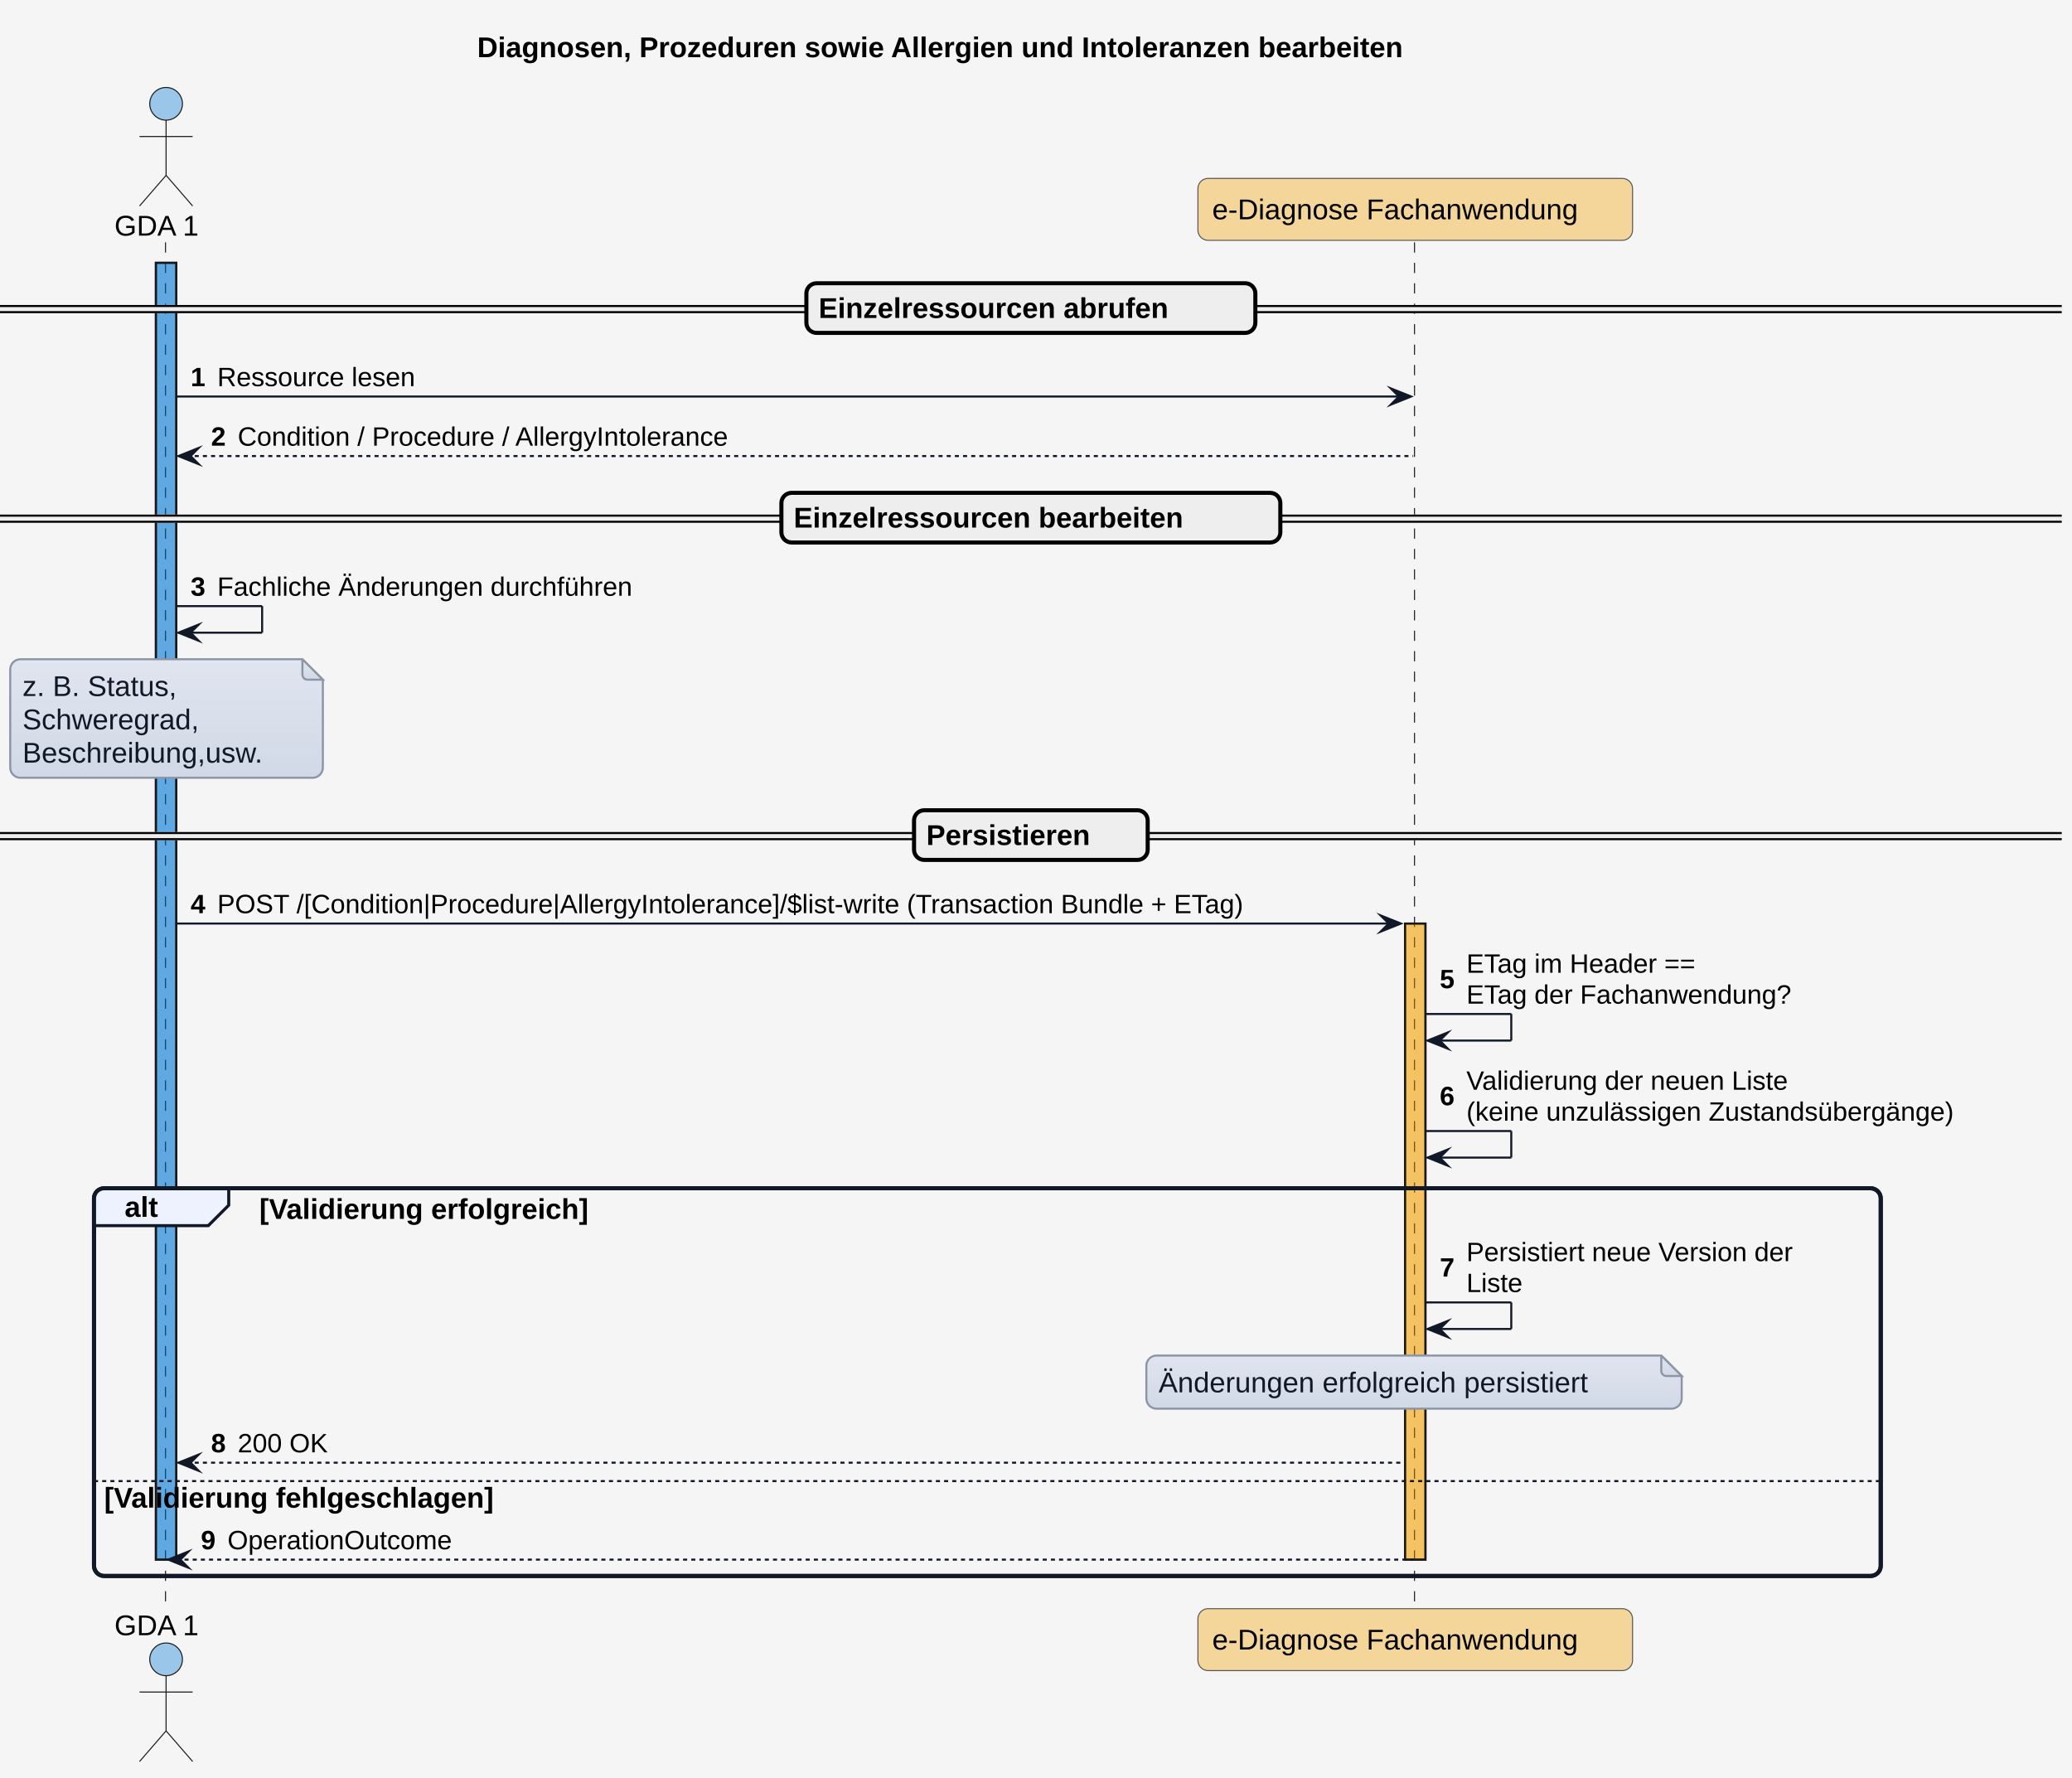
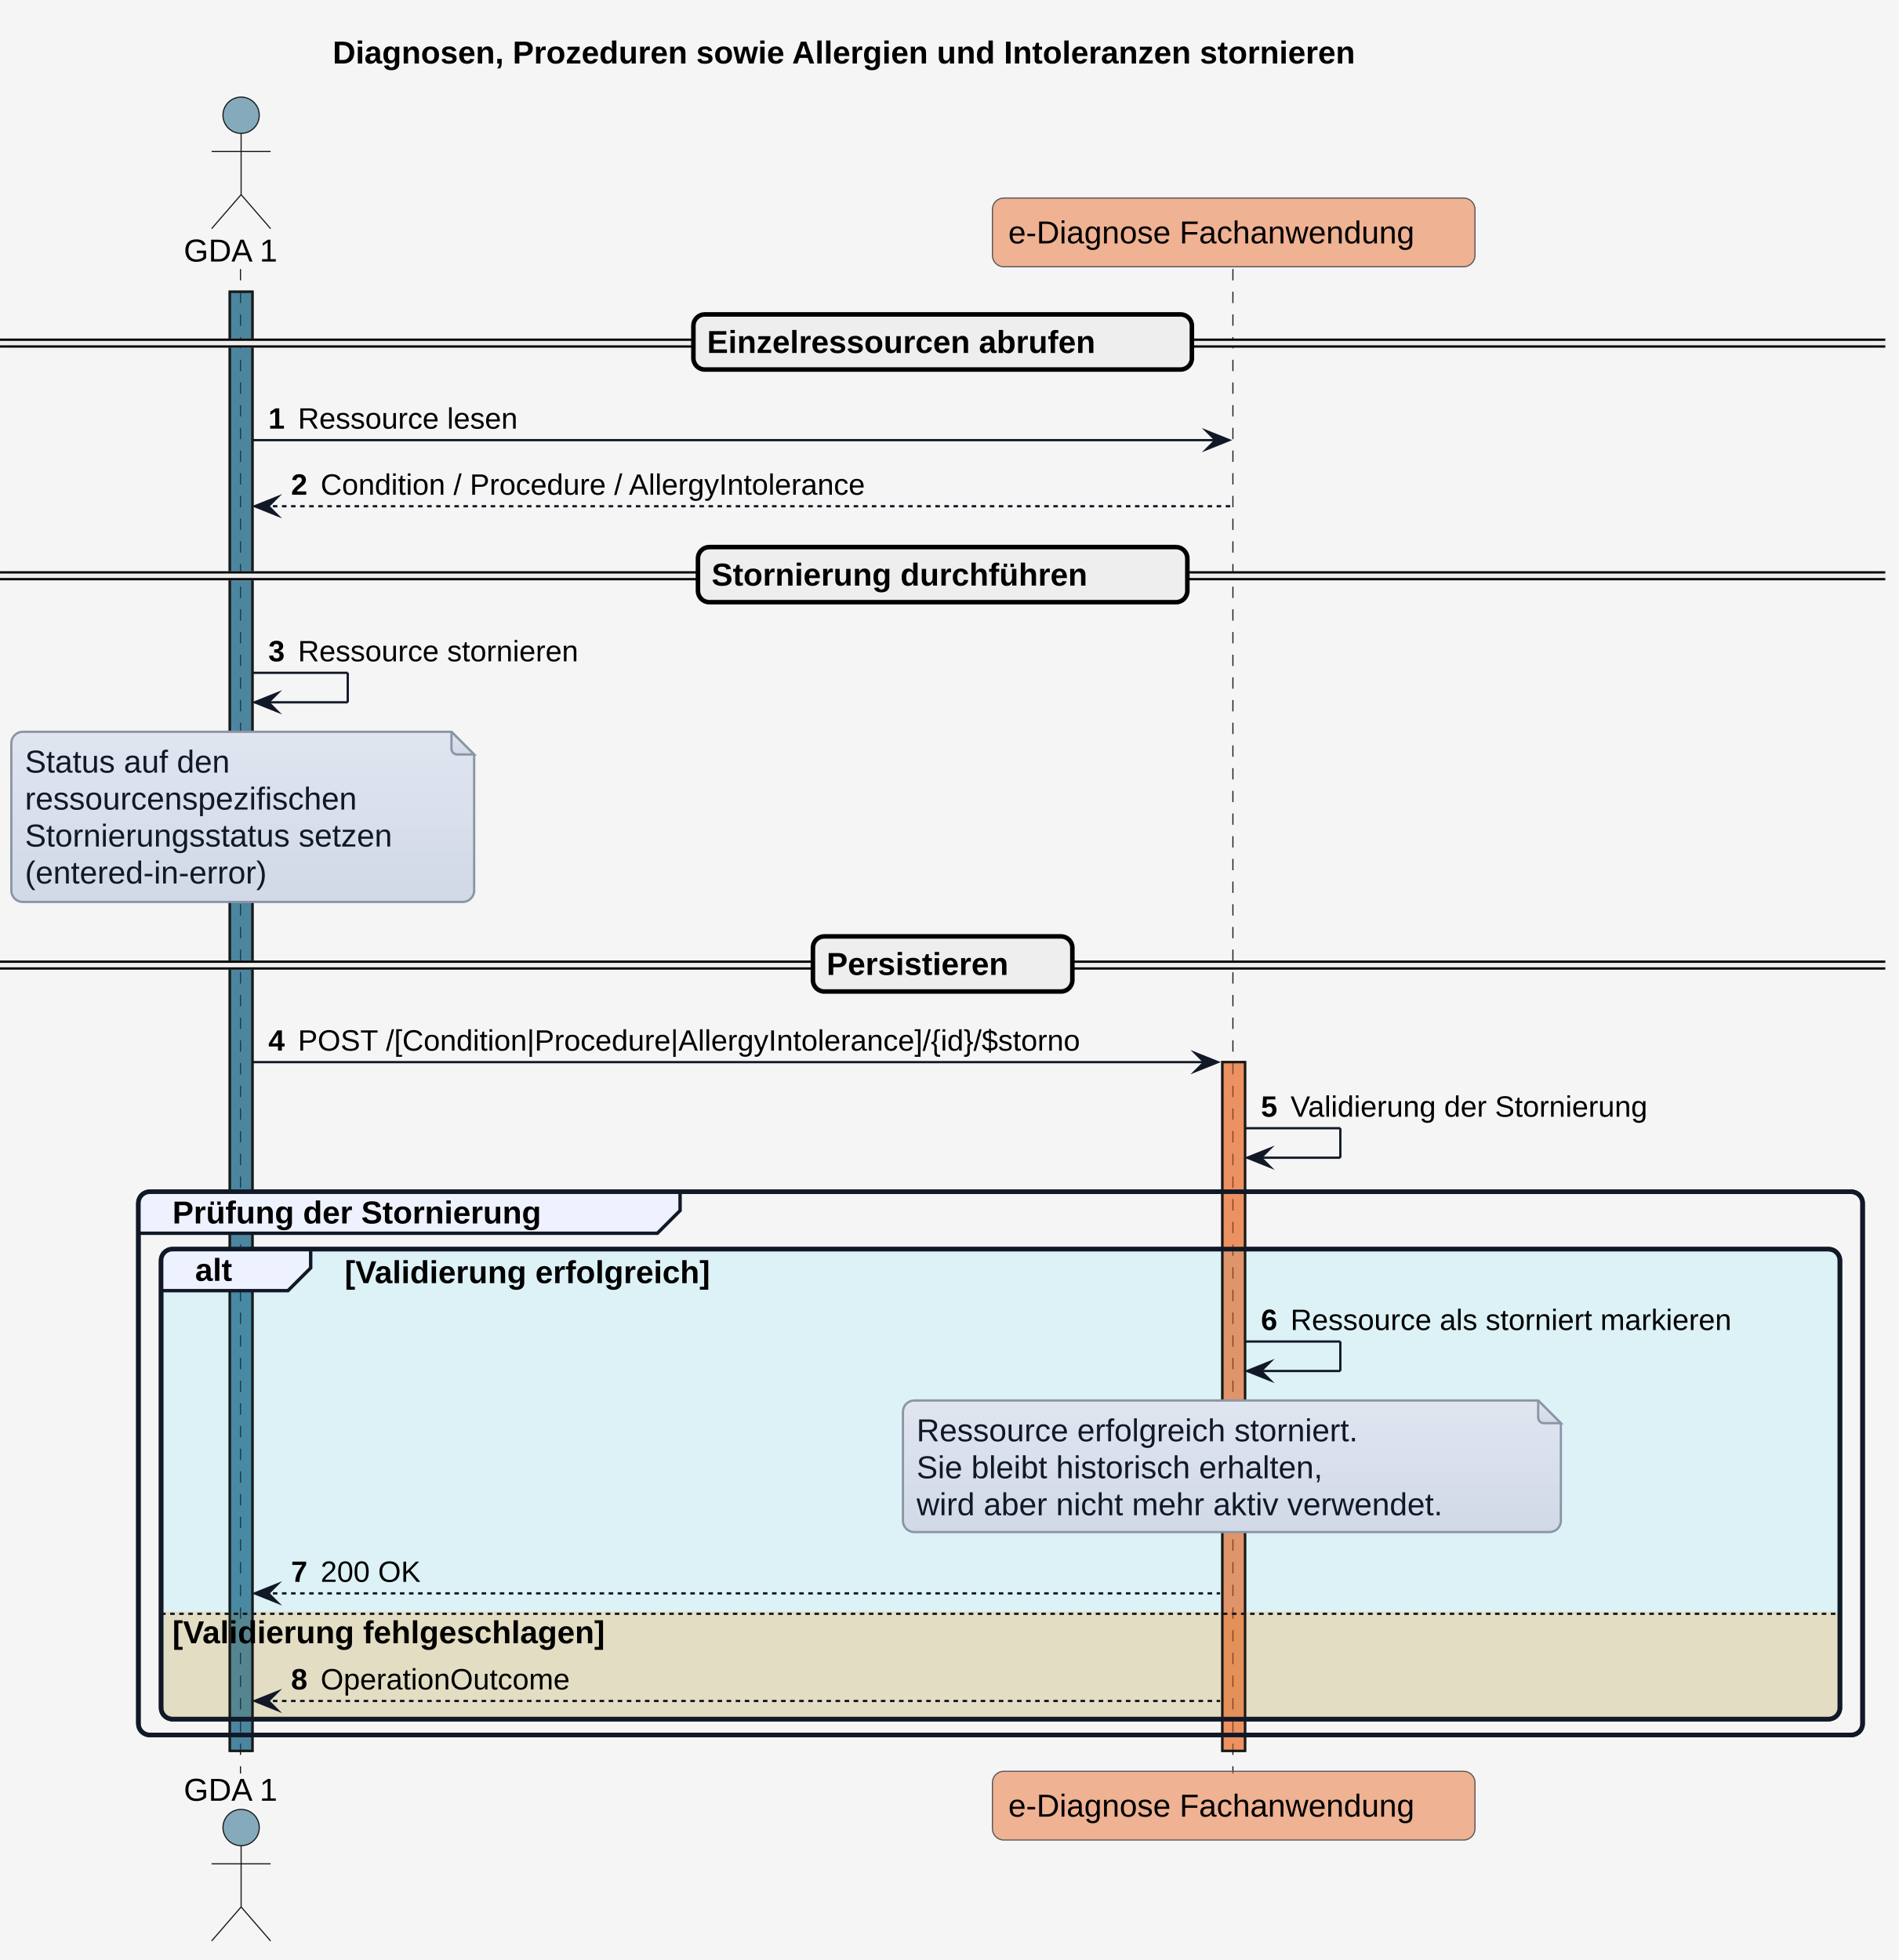
- <svg xmlns="http://www.w3.org/2000/svg" version="1.1" data-diagram-type="SEQUENCE" style="width:1014px;height:870px;background:#F5F5F5;" width="1014px" height="870px" viewBox="0 0 1014 870" zoomAndPan="magnify" preserveAspectRatio="none" contentStyleType="text/css">
+ <svg xmlns="http://www.w3.org/2000/svg" version="1.1" data-diagram-type="SEQUENCE" style="width:837px;height:864px;background:#F5F5F5;" width="837px" height="864px" viewBox="0 0 837 864" zoomAndPan="magnify" preserveAspectRatio="none" contentStyleType="text/css">
  <defs>
-     <linearGradient x1="50%" y1="0%" x2="50%" y2="100%" id="ga7wxye8mtgwt0">
+     <linearGradient x1="50%" y1="0%" x2="50%" y2="100%" id="g17ploxnuxjtom0">
      <stop stop-color="#E0E5F0" offset="0%" />
      <stop stop-color="#D1D9E6" offset="100%" />
    </linearGradient>
  </defs>
  <g>
-     <rect x="0" y="0" width="1014" height="870" fill="#F5F5F5" style="stroke:none;stroke-width:1;" />
+     <rect x="0" y="0" width="837" height="864" fill="#F5F5F5" style="stroke:none;stroke-width:1;" />
    <g class="title" data-source-line="1">
-       <text x="233.533" y="27.995" fill="#000000" font-size="14" lengthAdjust="spacing" textLength="540.907" font-weight="700" font-family="'Arial'">Diagnosen, Prozeduren sowie Allergien und Intoleranzen bearbeiten</text>
+       <text x="146.628" y="27.995" fill="#000000" font-size="14" lengthAdjust="spacing" textLength="536.744" font-weight="700" font-family="'Arial'">Diagnosen, Prozeduren sowie Allergien und Intoleranzen stornieren</text>
    </g>
    <g>
-       <rect x="76.282" y="128.594" width="10" height="634.562" fill="#0078D4" fill-opacity="0.376" style="stroke:#181818;stroke-width:1;" />
+       <rect x="101.282" y="128.594" width="10" height="643.219" fill="#156082" fill-opacity="0.502" style="stroke:#181818;stroke-width:1;" />
    </g>
    <g>
-       <rect x="687.591" y="451.906" width="10" height="311.25" fill="#F5A403" fill-opacity="0.376" style="stroke:#181818;stroke-width:1;" />
+       <rect x="538.793" y="468.203" width="10" height="303.609" fill="#E97132" fill-opacity="0.502" style="stroke:#181818;stroke-width:1;" />
    </g>
-     <rect x="46" y="581.438" width="874.405" height="189.719" fill="none" style="stroke:#111827;stroke-width:2;" rx="5" ry="5" />
-     <g class="participant-lifeline" data-qualified-name="GDA_1" data-entity-uid="part1" id="part1-lifeline" data-source-line="50">
+     <rect x="61" y="525.336" width="760" height="239.477" fill="none" style="stroke:#111827;stroke-width:2;" rx="5" ry="5" />
+     <rect x="71" y="550.633" width="740" height="207.18" fill="#50E6FF" fill-opacity="0.145" style="stroke:#111827;stroke-width:2;" rx="5" ry="5" />
+     <path d="M71,710.383 L811,710.383 L811,752.812 A5,5 0 0 1 806,757.812 L76,757.812 A5,5 0 0 1 71,752.812 L71,710.383" style="stroke:none;stroke-width:1;" fill="#FF8C00" fill-opacity="0.208" />
+     <g class="participant-lifeline" data-qualified-name="GDA_1" data-entity-uid="part1" id="part1-lifeline" data-source-line="49">
      <g>
-         <rect x="77.282" y="118.594" width="8" height="669.562" fill="#000000" fill-opacity="0" />
-         <line x1="81" y1="118.594" x2="81" y2="788.156" style="stroke:#181818;stroke-width:0.5;stroke-dasharray:5,5;" />
+         <rect x="102.282" y="118.594" width="8" height="663.219" fill="#000000" fill-opacity="0" />
+         <line x1="106" y1="118.594" x2="106" y2="781.812" style="stroke:#181818;stroke-width:0.5;stroke-dasharray:5,5;" />
      </g>
    </g>
-     <g class="participant-lifeline" data-qualified-name="eDiag_FA" data-entity-uid="part2" id="part2-lifeline" data-source-line="51">
+     <g class="participant-lifeline" data-qualified-name="eDiag_FA" data-entity-uid="part2" id="part2-lifeline" data-source-line="50">
      <g>
-         <rect x="688.591" y="118.594" width="8" height="669.562" fill="#000000" fill-opacity="0" />
-         <line x1="692.238" y1="118.594" x2="692.238" y2="788.156" style="stroke:#181818;stroke-width:0.5;stroke-dasharray:5,5;" />
+         <rect x="539.793" y="118.594" width="8" height="663.219" fill="#000000" fill-opacity="0" />
+         <line x1="543.439" y1="118.594" x2="543.439" y2="781.812" style="stroke:#181818;stroke-width:0.5;stroke-dasharray:5,5;" />
      </g>
    </g>
-     <g class="participant participant-head" data-qualified-name="GDA_1" data-entity-uid="part1" id="part1-head" data-source-line="50">
-       <text x="56" y="115.292" fill="#000000" font-size="14" lengthAdjust="spacing" textLength="44.563" font-family="'Arial'">GDA 1</text>
-       <ellipse cx="81.282" cy="50.797" rx="8" ry="8" fill="#0078D4" fill-opacity="0.376" style="stroke:#181818;stroke-width:0.5;" />
-       <path d="M81.282,58.797 L81.282,85.797 M68.282,66.797 L94.282,66.797 M81.282,85.797 L68.282,100.797 M81.282,85.797 L94.282,100.797" style="stroke:#181818;stroke-width:0.5;" fill="none" />
+     <g class="participant participant-head" data-qualified-name="GDA_1" data-entity-uid="part1" id="part1-head" data-source-line="49">
+       <text x="81" y="115.292" fill="#000000" font-size="14" lengthAdjust="spacing" textLength="44.563" font-family="'Arial'">GDA 1</text>
+       <ellipse cx="106.282" cy="50.797" rx="8" ry="8" fill="#156082" fill-opacity="0.502" style="stroke:#181818;stroke-width:0.5;" />
+       <path d="M106.282,58.797 L106.282,85.797 M93.282,66.797 L119.282,66.797 M106.282,85.797 L93.282,100.797 M106.282,85.797 L119.282,100.797" style="stroke:#181818;stroke-width:0.5;" fill="none" />
    </g>
-     <g class="participant participant-tail" data-qualified-name="GDA_1" data-entity-uid="part1" id="part1-tail" data-source-line="50">
-       <text x="56" y="800.151" fill="#000000" font-size="14" lengthAdjust="spacing" textLength="44.563" font-family="'Arial'">GDA 1</text>
-       <ellipse cx="81.282" cy="811.953" rx="8" ry="8" fill="#0078D4" fill-opacity="0.376" style="stroke:#181818;stroke-width:0.5;" />
-       <path d="M81.282,819.953 L81.282,846.953 M68.282,827.953 L94.282,827.953 M81.282,846.953 L68.282,861.953 M81.282,846.953 L94.282,861.953" style="stroke:#181818;stroke-width:0.5;" fill="none" />
+     <g class="participant participant-tail" data-qualified-name="GDA_1" data-entity-uid="part1" id="part1-tail" data-source-line="49">
+       <text x="81" y="793.808" fill="#000000" font-size="14" lengthAdjust="spacing" textLength="44.563" font-family="'Arial'">GDA 1</text>
+       <ellipse cx="106.282" cy="805.609" rx="8" ry="8" fill="#156082" fill-opacity="0.502" style="stroke:#181818;stroke-width:0.5;" />
+       <path d="M106.282,813.609 L106.282,840.609 M93.282,821.609 L119.282,821.609 M106.282,840.609 L93.282,855.609 M106.282,840.609 L119.282,855.609" style="stroke:#181818;stroke-width:0.5;" fill="none" />
    </g>
-     <g class="participant participant-head" data-qualified-name="eDiag_FA" data-entity-uid="part2" id="part2-head" data-source-line="51">
-       <rect x="586.238" y="87.297" width="212.707" height="30.297" fill="#F5A403" fill-opacity="0.376" style="stroke:#555555;stroke-width:0.5;" rx="5" ry="5" />
-       <text x="593.238" y="107.292" fill="#000000" font-size="14" lengthAdjust="spacing" textLength="198.707" font-family="'Arial'">e-Diagnose Fachanwendung</text>
+     <g class="participant participant-head" data-qualified-name="eDiag_FA" data-entity-uid="part2" id="part2-head" data-source-line="50">
+       <rect x="437.439" y="87.297" width="212.707" height="30.297" fill="#E97132" fill-opacity="0.502" style="stroke:#555555;stroke-width:0.5;" rx="5" ry="5" />
+       <text x="444.439" y="107.292" fill="#000000" font-size="14" lengthAdjust="spacing" textLength="198.707" font-family="'Arial'">e-Diagnose Fachanwendung</text>
    </g>
-     <g class="participant participant-tail" data-qualified-name="eDiag_FA" data-entity-uid="part2" id="part2-tail" data-source-line="51">
-       <rect x="586.238" y="787.156" width="212.707" height="30.297" fill="#F5A403" fill-opacity="0.376" style="stroke:#555555;stroke-width:0.5;" rx="5" ry="5" />
-       <text x="593.238" y="807.151" fill="#000000" font-size="14" lengthAdjust="spacing" textLength="198.707" font-family="'Arial'">e-Diagnose Fachanwendung</text>
+     <g class="participant participant-tail" data-qualified-name="eDiag_FA" data-entity-uid="part2" id="part2-tail" data-source-line="50">
+       <rect x="437.439" y="780.812" width="212.707" height="30.297" fill="#E97132" fill-opacity="0.502" style="stroke:#555555;stroke-width:0.5;" rx="5" ry="5" />
+       <text x="444.439" y="800.808" fill="#000000" font-size="14" lengthAdjust="spacing" textLength="198.707" font-family="'Arial'">e-Diagnose Fachanwendung</text>
    </g>
    <g>
-       <rect x="76.282" y="128.594" width="10" height="634.562" fill="#0078D4" fill-opacity="0.376" style="stroke:#181818;stroke-width:1;" />
+       <rect x="101.282" y="128.594" width="10" height="643.219" fill="#156082" fill-opacity="0.502" style="stroke:#181818;stroke-width:1;" />
    </g>
    <g>
-       <rect x="687.591" y="451.906" width="10" height="311.25" fill="#F5A403" fill-opacity="0.376" style="stroke:#181818;stroke-width:1;" />
+       <rect x="538.793" y="468.203" width="10" height="303.609" fill="#E97132" fill-opacity="0.502" style="stroke:#181818;stroke-width:1;" />
    </g>
-     <rect x="0" y="149.742" width="1008.974" height="3" fill="#EEEEEE" style="stroke:#EEEEEE;stroke-width:1;" rx="5" ry="5" />
-     <line x1="0" y1="149.742" x2="1008.974" y2="149.742" style="stroke:#000000;stroke-width:1;" />
-     <line x1="0" y1="152.742" x2="1008.974" y2="152.742" style="stroke:#000000;stroke-width:1;" />
-     <rect x="394.623" y="138.594" width="219.727" height="24.297" fill="#EEEEEE" style="stroke:#000000;stroke-width:2;" rx="5" ry="5" />
-     <text x="400.623" y="155.589" fill="#000000" font-size="14" lengthAdjust="spacing" textLength="200.853" font-weight="700" font-family="'Arial'">Einzelressourcen abrufen</text>
-     <g class="message" data-entity-1="part1" data-entity-2="part2" id="msg1" data-source-line="58">
-       <polygon points="680.591,190.023,690.591,194.023,680.591,198.023,684.591,194.023" fill="#111827" style="stroke:#111827;stroke-width:1;stroke-linejoin:miter;stroke-miterlimit:10;" />
-       <line x1="86.282" y1="194.023" x2="686.591" y2="194.023" style="stroke:#111827;stroke-width:1;" />
-       <text x="93.282" y="188.958" fill="#000000" font-size="13" lengthAdjust="spacing" textLength="9.045" font-weight="700" font-family="'Arial'">1</text>
-       <text x="106.327" y="188.958" fill="#000000" font-size="13" lengthAdjust="spacing" textLength="106.012" font-family="'Arial'">Ressource lesen</text>
+     <rect x="0" y="149.742" width="831" height="3" fill="#EEEEEE" style="stroke:#EEEEEE;stroke-width:1;" rx="5" ry="5" />
+     <line x1="0" y1="149.742" x2="831" y2="149.742" style="stroke:#000000;stroke-width:1;" />
+     <line x1="0" y1="152.742" x2="831" y2="152.742" style="stroke:#000000;stroke-width:1;" />
+     <rect x="305.636" y="138.594" width="219.727" height="24.297" fill="#EEEEEE" style="stroke:#000000;stroke-width:2;" rx="5" ry="5" />
+     <text x="311.636" y="155.589" fill="#000000" font-size="14" lengthAdjust="spacing" textLength="200.853" font-weight="700" font-family="'Arial'">Einzelressourcen abrufen</text>
+     <g class="message" data-entity-1="part1" data-entity-2="part2" id="msg1" data-source-line="57">
+       <polygon points="531.793,190.023,541.793,194.023,531.793,198.023,535.793,194.023" fill="#111827" style="stroke:#111827;stroke-width:1;stroke-linejoin:miter;stroke-miterlimit:10;" />
+       <line x1="111.282" y1="194.023" x2="537.793" y2="194.023" style="stroke:#111827;stroke-width:1;" />
+       <text x="118.282" y="188.958" fill="#000000" font-size="13" lengthAdjust="spacing" textLength="9.045" font-weight="700" font-family="'Arial'">1</text>
+       <text x="131.327" y="188.958" fill="#000000" font-size="13" lengthAdjust="spacing" textLength="106.012" font-family="'Arial'">Ressource lesen</text>
    </g>
-     <g class="message" data-entity-1="part2" data-entity-2="part1" id="msg2" data-source-line="60">
-       <polygon points="97.282,219.156,87.282,223.156,97.282,227.156,93.282,223.156" fill="#111827" style="stroke:#111827;stroke-width:1;stroke-linejoin:miter;stroke-miterlimit:10;" />
-       <line x1="91.282" y1="223.156" x2="691.591" y2="223.156" style="stroke:#111827;stroke-width:1;stroke-dasharray:2,2;" />
-       <text x="103.282" y="218.09" fill="#000000" font-size="13" lengthAdjust="spacing" textLength="9.045" font-weight="700" font-family="'Arial'">2</text>
-       <text x="116.327" y="218.09" fill="#000000" font-size="13" lengthAdjust="spacing" textLength="272.276" font-family="'Arial'">Condition / Procedure / AllergyIntolerance</text>
+     <g class="message" data-entity-1="part2" data-entity-2="part1" id="msg2" data-source-line="59">
+       <polygon points="122.282,219.156,112.282,223.156,122.282,227.156,118.282,223.156" fill="#111827" style="stroke:#111827;stroke-width:1;stroke-linejoin:miter;stroke-miterlimit:10;" />
+       <line x1="116.282" y1="223.156" x2="542.793" y2="223.156" style="stroke:#111827;stroke-width:1;stroke-dasharray:2,2;" />
+       <text x="128.282" y="218.09" fill="#000000" font-size="13" lengthAdjust="spacing" textLength="9.045" font-weight="700" font-family="'Arial'">2</text>
+       <text x="141.327" y="218.09" fill="#000000" font-size="13" lengthAdjust="spacing" textLength="272.276" font-family="'Arial'">Condition / Procedure / AllergyIntolerance</text>
    </g>
-     <rect x="0" y="252.305" width="1008.974" height="3" fill="#EEEEEE" style="stroke:#EEEEEE;stroke-width:1;" rx="5" ry="5" />
-     <line x1="0" y1="252.305" x2="1008.974" y2="252.305" style="stroke:#000000;stroke-width:1;" />
-     <line x1="0" y1="255.305" x2="1008.974" y2="255.305" style="stroke:#000000;stroke-width:1;" />
-     <rect x="382.401" y="241.156" width="244.173" height="24.297" fill="#EEEEEE" style="stroke:#000000;stroke-width:2;" rx="5" ry="5" />
-     <text x="388.401" y="258.151" fill="#000000" font-size="14" lengthAdjust="spacing" textLength="225.299" font-weight="700" font-family="'Arial'">Einzelressourcen bearbeiten</text>
-     <g class="message" data-entity-1="part1" data-entity-2="part1" id="msg3" data-source-line="64">
-       <line x1="86.282" y1="296.586" x2="128.282" y2="296.586" style="stroke:#111827;stroke-width:1;" />
-       <line x1="128.282" y1="296.586" x2="128.282" y2="309.586" style="stroke:#111827;stroke-width:1;" />
-       <line x1="87.282" y1="309.586" x2="128.282" y2="309.586" style="stroke:#111827;stroke-width:1;" />
-       <polygon points="97.282,305.586,87.282,309.586,97.282,313.586,93.282,309.586" fill="#111827" style="stroke:#111827;stroke-width:1;stroke-linejoin:miter;stroke-miterlimit:10;" />
-       <text x="93.282" y="291.52" fill="#000000" font-size="13" lengthAdjust="spacing" textLength="9.045" font-weight="700" font-family="'Arial'">3</text>
-       <text x="106.327" y="291.52" fill="#000000" font-size="13" lengthAdjust="spacing" textLength="229.258" font-family="'Arial'">Fachliche Änderungen durchführen</text>
+     <rect x="0" y="252.305" width="831" height="3" fill="#EEEEEE" style="stroke:#EEEEEE;stroke-width:1;" rx="5" ry="5" />
+     <line x1="0" y1="252.305" x2="831" y2="252.305" style="stroke:#000000;stroke-width:1;" />
+     <line x1="0" y1="255.305" x2="831" y2="255.305" style="stroke:#000000;stroke-width:1;" />
+     <rect x="307.643" y="241.156" width="215.715" height="24.297" fill="#EEEEEE" style="stroke:#000000;stroke-width:2;" rx="5" ry="5" />
+     <text x="313.643" y="258.151" fill="#000000" font-size="14" lengthAdjust="spacing" textLength="196.841" font-weight="700" font-family="'Arial'">Stornierung durchführen</text>
+     <g class="message" data-entity-1="part1" data-entity-2="part1" id="msg3" data-source-line="63">
+       <line x1="111.282" y1="296.586" x2="153.282" y2="296.586" style="stroke:#111827;stroke-width:1;" />
+       <line x1="153.282" y1="296.586" x2="153.282" y2="309.586" style="stroke:#111827;stroke-width:1;" />
+       <line x1="112.282" y1="309.586" x2="153.282" y2="309.586" style="stroke:#111827;stroke-width:1;" />
+       <polygon points="122.282,305.586,112.282,309.586,122.282,313.586,118.282,309.586" fill="#111827" style="stroke:#111827;stroke-width:1;stroke-linejoin:miter;stroke-miterlimit:10;" />
+       <text x="118.282" y="291.52" fill="#000000" font-size="13" lengthAdjust="spacing" textLength="9.045" font-weight="700" font-family="'Arial'">3</text>
+       <text x="131.327" y="291.52" fill="#000000" font-size="13" lengthAdjust="spacing" textLength="137.992" font-family="'Arial'">Ressource stornieren</text>
    </g>
-     <path d="M5,327.586 L5,375.586 A5,5 0 0 0 10,380.586 L153,380.586 A5,5 0 0 0 158,375.586 L158,332.586 L148,322.586 L10,322.586 A5,5 0 0 0 5,327.586" style="stroke:#8B95A5;stroke-width:1;" fill="url(#ga7wxye8mtgwt0)" />
-     <path d="M148,322.586 L148,330.086 A2.5,2.5 0 0 0 150.5,332.586 L158,332.586 L148,322.586" style="stroke:#8B95A5;stroke-width:1;" fill="url(#ga7wxye8mtgwt0)" />
-     <text x="11" y="340.581" fill="#111827" font-size="14" lengthAdjust="spacing" textLength="83.815" font-family="'Arial'">z. B. Status,</text>
-     <text x="11" y="356.878" fill="#111827" font-size="14" lengthAdjust="spacing" textLength="96.448" font-family="'Arial'">Schweregrad,</text>
-     <text x="11" y="373.175" fill="#111827" font-size="14" lengthAdjust="spacing" textLength="132.378" font-family="'Arial'">Beschreibung,usw.</text>
-     <rect x="0" y="407.625" width="1008.974" height="3" fill="#EEEEEE" style="stroke:#EEEEEE;stroke-width:1;" rx="5" ry="5" />
-     <line x1="0" y1="407.625" x2="1008.974" y2="407.625" style="stroke:#000000;stroke-width:1;" />
-     <line x1="0" y1="410.625" x2="1008.974" y2="410.625" style="stroke:#000000;stroke-width:1;" />
-     <rect x="447.311" y="396.477" width="114.352" height="24.297" fill="#EEEEEE" style="stroke:#000000;stroke-width:2;" rx="5" ry="5" />
-     <text x="453.311" y="413.472" fill="#000000" font-size="14" lengthAdjust="spacing" textLength="95.478" font-weight="700" font-family="'Arial'">Persistieren</text>
+     <path d="M5,327.586 L5,392.586 A5,5 0 0 0 10,397.586 L204,397.586 A5,5 0 0 0 209,392.586 L209,332.586 L199,322.586 L10,322.586 A5,5 0 0 0 5,327.586" style="stroke:#8B95A5;stroke-width:1;" fill="url(#g17ploxnuxjtom0)" />
+     <path d="M199,322.586 L199,330.086 A2.5,2.5 0 0 0 201.5,332.586 L209,332.586 L199,322.586" style="stroke:#8B95A5;stroke-width:1;" fill="url(#g17ploxnuxjtom0)" />
+     <text x="11" y="340.581" fill="#111827" font-size="14" lengthAdjust="spacing" textLength="102.266" font-family="'Arial'">Status auf den</text>
+     <text x="11" y="356.878" fill="#111827" font-size="14" lengthAdjust="spacing" textLength="163.536" font-family="'Arial'">ressourcenspezifischen</text>
+     <text x="11" y="373.175" fill="#111827" font-size="14" lengthAdjust="spacing" textLength="183.456" font-family="'Arial'">Stornierungsstatus setzen</text>
+     <text x="11" y="389.472" fill="#111827" font-size="14" lengthAdjust="spacing" textLength="123.081" font-family="'Arial'">(entered-in-error)</text>
+     <rect x="0" y="423.922" width="831" height="3" fill="#EEEEEE" style="stroke:#EEEEEE;stroke-width:1;" rx="5" ry="5" />
+     <line x1="0" y1="423.922" x2="831" y2="423.922" style="stroke:#000000;stroke-width:1;" />
+     <line x1="0" y1="426.922" x2="831" y2="426.922" style="stroke:#000000;stroke-width:1;" />
+     <rect x="358.324" y="412.773" width="114.352" height="24.297" fill="#EEEEEE" style="stroke:#000000;stroke-width:2;" rx="5" ry="5" />
+     <text x="364.324" y="429.769" fill="#000000" font-size="14" lengthAdjust="spacing" textLength="95.478" font-weight="700" font-family="'Arial'">Persistieren</text>
    <g class="message" data-entity-1="part1" data-entity-2="part2" id="msg4" data-source-line="74">
-       <polygon points="675.591,447.906,685.591,451.906,675.591,455.906,679.591,451.906" fill="#111827" style="stroke:#111827;stroke-width:1;stroke-linejoin:miter;stroke-miterlimit:10;" />
-       <line x1="86.282" y1="451.906" x2="681.591" y2="451.906" style="stroke:#111827;stroke-width:1;" />
-       <text x="93.282" y="446.84" fill="#000000" font-size="13" lengthAdjust="spacing" textLength="9.045" font-weight="700" font-family="'Arial'">4</text>
-       <text x="106.327" y="446.84" fill="#000000" font-size="13" lengthAdjust="spacing" textLength="569.264" font-family="'Arial'">POST /[Condition|Procedure|AllergyIntolerance]/$list-write (Transaction Bundle + ETag)</text>
+       <polygon points="526.793,464.203,536.793,468.203,526.793,472.203,530.793,468.203" fill="#111827" style="stroke:#111827;stroke-width:1;stroke-linejoin:miter;stroke-miterlimit:10;" />
+       <line x1="111.282" y1="468.203" x2="532.793" y2="468.203" style="stroke:#111827;stroke-width:1;" />
+       <text x="118.282" y="463.137" fill="#000000" font-size="13" lengthAdjust="spacing" textLength="9.045" font-weight="700" font-family="'Arial'">4</text>
+       <text x="131.327" y="463.137" fill="#000000" font-size="13" lengthAdjust="spacing" textLength="395.465" font-family="'Arial'">POST /[Condition|Procedure|AllergyIntolerance]/{id}/$storno</text>
    </g>
-     <g class="message" data-entity-1="part2" data-entity-2="part2" id="msg5" data-source-line="77">
-       <line x1="697.591" y1="496.172" x2="739.591" y2="496.172" style="stroke:#111827;stroke-width:1;" />
-       <line x1="739.591" y1="496.172" x2="739.591" y2="509.172" style="stroke:#111827;stroke-width:1;" />
-       <line x1="698.591" y1="509.172" x2="739.591" y2="509.172" style="stroke:#111827;stroke-width:1;" />
-       <polygon points="708.591,505.172,698.591,509.172,708.591,513.172,704.591,509.172" fill="#111827" style="stroke:#111827;stroke-width:1;stroke-linejoin:miter;stroke-miterlimit:10;" />
-       <text x="704.591" y="483.54" fill="#000000" font-size="13" lengthAdjust="spacing" textLength="9.045" font-weight="700" font-family="'Arial'">5</text>
-       <text x="717.637" y="475.973" fill="#000000" font-size="13" lengthAdjust="spacing" textLength="130.165" font-family="'Arial'">ETag im Header ==</text>
-       <text x="717.637" y="491.106" fill="#000000" font-size="13" lengthAdjust="spacing" textLength="176.02" font-family="'Arial'">ETag der Fachanwendung?</text>
+     <g class="message" data-entity-1="part2" data-entity-2="part2" id="msg5" data-source-line="78">
+       <line x1="548.793" y1="497.336" x2="590.793" y2="497.336" style="stroke:#111827;stroke-width:1;" />
+       <line x1="590.793" y1="497.336" x2="590.793" y2="510.336" style="stroke:#111827;stroke-width:1;" />
+       <line x1="549.793" y1="510.336" x2="590.793" y2="510.336" style="stroke:#111827;stroke-width:1;" />
+       <polygon points="559.793,506.336,549.793,510.336,559.793,514.336,555.793,510.336" fill="#111827" style="stroke:#111827;stroke-width:1;stroke-linejoin:miter;stroke-miterlimit:10;" />
+       <text x="555.793" y="492.27" fill="#000000" font-size="13" lengthAdjust="spacing" textLength="9.045" font-weight="700" font-family="'Arial'">5</text>
+       <text x="568.838" y="492.27" fill="#000000" font-size="13" lengthAdjust="spacing" textLength="180.451" font-family="'Arial'">Validierung der Stornierung</text>
    </g>
-     <g class="message" data-entity-1="part2" data-entity-2="part2" id="msg6" data-source-line="78">
-       <line x1="697.591" y1="553.438" x2="739.591" y2="553.438" style="stroke:#111827;stroke-width:1;" />
-       <line x1="739.591" y1="553.438" x2="739.591" y2="566.438" style="stroke:#111827;stroke-width:1;" />
-       <line x1="698.591" y1="566.438" x2="739.591" y2="566.438" style="stroke:#111827;stroke-width:1;" />
-       <polygon points="708.591,562.438,698.591,566.438,708.591,570.438,704.591,566.438" fill="#111827" style="stroke:#111827;stroke-width:1;stroke-linejoin:miter;stroke-miterlimit:10;" />
-       <text x="704.591" y="540.805" fill="#000000" font-size="13" lengthAdjust="spacing" textLength="9.045" font-weight="700" font-family="'Arial'">6</text>
-       <text x="717.637" y="533.239" fill="#000000" font-size="13" lengthAdjust="spacing" textLength="179.448" font-family="'Arial'">Validierung der neuen Liste</text>
-       <text x="717.637" y="548.372" fill="#000000" font-size="13" lengthAdjust="spacing" textLength="269.337" font-family="'Arial'">(keine unzulässigen Zustandsübergänge)</text>
+     <path d="M66,525.336 L299.765,525.336 L299.765,533.633 L289.765,543.633 L61,543.633 L61,530.336 A5,5 0 0 1 66,525.336" style="stroke:#111827;stroke-width:1.5;" fill="#EEF2FF" />
+     <rect x="61" y="525.336" width="760" height="239.477" fill="none" style="stroke:#111827;stroke-width:2;" rx="5" ry="5" />
+     <text x="76" y="539.331" fill="#000000" font-size="14" lengthAdjust="spacing" textLength="193.765" font-weight="700" font-family="'Arial'">Prüfung der Stornierung</text>
+     <path d="M76,550.633 L136.939,550.633 L136.939,558.93 L126.939,568.93 L71,568.93 L71,555.633 A5,5 0 0 1 76,550.633" style="stroke:#111827;stroke-width:1.5;" fill="#EEF2FF" />
+     <rect x="71" y="550.633" width="740" height="207.18" fill="none" style="stroke:#111827;stroke-width:2;" rx="5" ry="5" />
+     <text x="86" y="564.628" fill="#000000" font-size="14" lengthAdjust="spacing" textLength="20.939" font-weight="700" font-family="'Arial'">alt</text>
+     <text x="151.939" y="565.628" fill="#000000" font-size="14" lengthAdjust="spacing" textLength="195.118" font-weight="700" font-family="'Arial'">[Validierung erfolgreich]</text>
+     <g class="message" data-entity-1="part2" data-entity-2="part2" id="msg6" data-source-line="84">
+       <line x1="548.793" y1="591.359" x2="590.793" y2="591.359" style="stroke:#111827;stroke-width:1;" />
+       <line x1="590.793" y1="591.359" x2="590.793" y2="604.359" style="stroke:#111827;stroke-width:1;" />
+       <line x1="549.793" y1="604.359" x2="590.793" y2="604.359" style="stroke:#111827;stroke-width:1;" />
+       <polygon points="559.793,600.359,549.793,604.359,559.793,608.359,555.793,604.359" fill="#111827" style="stroke:#111827;stroke-width:1;stroke-linejoin:miter;stroke-miterlimit:10;" />
+       <text x="555.793" y="586.293" fill="#000000" font-size="13" lengthAdjust="spacing" textLength="9.045" font-weight="700" font-family="'Arial'">6</text>
+       <text x="568.838" y="586.293" fill="#000000" font-size="13" lengthAdjust="spacing" textLength="220.162" font-family="'Arial'">Ressource als storniert markieren</text>
    </g>
-     <path d="M51,581.438 L111.939,581.438 L111.939,589.734 L101.939,599.734 L46,599.734 L46,586.438 A5,5 0 0 1 51,581.438" style="stroke:#111827;stroke-width:1.5;" fill="#EEF2FF" />
-     <rect x="46" y="581.438" width="874.405" height="189.719" fill="none" style="stroke:#111827;stroke-width:2;" rx="5" ry="5" />
-     <text x="61" y="595.433" fill="#000000" font-size="14" lengthAdjust="spacing" textLength="20.939" font-weight="700" font-family="'Arial'">alt</text>
-     <text x="126.939" y="596.433" fill="#000000" font-size="14" lengthAdjust="spacing" textLength="195.118" font-weight="700" font-family="'Arial'">[Validierung erfolgreich]</text>
-     <g class="message" data-entity-1="part2" data-entity-2="part2" id="msg7" data-source-line="81">
-       <line x1="697.591" y1="637.297" x2="739.591" y2="637.297" style="stroke:#111827;stroke-width:1;" />
-       <line x1="739.591" y1="637.297" x2="739.591" y2="650.297" style="stroke:#111827;stroke-width:1;" />
-       <line x1="698.591" y1="650.297" x2="739.591" y2="650.297" style="stroke:#111827;stroke-width:1;" />
-       <polygon points="708.591,646.297,698.591,650.297,708.591,654.297,704.591,650.297" fill="#111827" style="stroke:#111827;stroke-width:1;stroke-linejoin:miter;stroke-miterlimit:10;" />
-       <text x="704.591" y="624.665" fill="#000000" font-size="13" lengthAdjust="spacing" textLength="9.045" font-weight="700" font-family="'Arial'">7</text>
-       <text x="717.637" y="617.098" fill="#000000" font-size="13" lengthAdjust="spacing" textLength="180.769" font-family="'Arial'">Persistiert neue Version der</text>
-       <text x="717.637" y="632.231" fill="#000000" font-size="13" lengthAdjust="spacing" textLength="30.723" font-family="'Arial'">Liste</text>
+     <path d="M398,622.359 L398,670.359 A5,5 0 0 0 403,675.359 L683,675.359 A5,5 0 0 0 688,670.359 L688,627.359 L678,617.359 L403,617.359 A5,5 0 0 0 398,622.359" style="stroke:#8B95A5;stroke-width:1;" fill="url(#g17ploxnuxjtom0)" />
+     <path d="M678,617.359 L678,624.859 A2.5,2.5 0 0 0 680.5,627.359 L688,627.359 L678,617.359" style="stroke:#8B95A5;stroke-width:1;" fill="url(#g17ploxnuxjtom0)" />
+     <text x="404" y="635.355" fill="#111827" font-size="14" lengthAdjust="spacing" textLength="220.978" font-family="'Arial'">Ressource erfolgreich storniert.</text>
+     <text x="404" y="651.651" fill="#111827" font-size="14" lengthAdjust="spacing" textLength="205.153" font-family="'Arial'">Sie bleibt historisch erhalten,</text>
+     <text x="404" y="667.948" fill="#111827" font-size="14" lengthAdjust="spacing" textLength="269.151" font-family="'Arial'">wird aber nicht mehr aktiv verwendet.</text>
+     <g class="message" data-entity-1="part2" data-entity-2="part1" id="msg7" data-source-line="92">
+       <polygon points="122.282,698.383,112.282,702.383,122.282,706.383,118.282,702.383" fill="#111827" style="stroke:#111827;stroke-width:1;stroke-linejoin:miter;stroke-miterlimit:10;" />
+       <line x1="116.282" y1="702.383" x2="537.793" y2="702.383" style="stroke:#111827;stroke-width:1;stroke-dasharray:2,2;" />
+       <text x="128.282" y="697.317" fill="#000000" font-size="13" lengthAdjust="spacing" textLength="9.045" font-weight="700" font-family="'Arial'">7</text>
+       <text x="141.327" y="697.317" fill="#000000" font-size="13" lengthAdjust="spacing" textLength="47.703" font-family="'Arial'">200 OK</text>
    </g>
-     <path d="M561,668.297 L561,684.297 A5,5 0 0 0 566,689.297 L818,689.297 A5,5 0 0 0 823,684.297 L823,673.297 L813,663.297 L566,663.297 A5,5 0 0 0 561,668.297" style="stroke:#8B95A5;stroke-width:1;" fill="url(#ga7wxye8mtgwt0)" />
-     <path d="M813,663.297 L813,670.797 A2.5,2.5 0 0 0 815.5,673.297 L823,673.297 L813,663.297" style="stroke:#8B95A5;stroke-width:1;" fill="url(#ga7wxye8mtgwt0)" />
-     <text x="567" y="681.292" fill="#111827" font-size="14" lengthAdjust="spacing" textLength="241.165" font-family="'Arial'">Änderungen erfolgreich persistiert</text>
-     <g class="message" data-entity-1="part2" data-entity-2="part1" id="msg8" data-source-line="87">
-       <polygon points="97.282,711.727,87.282,715.727,97.282,719.727,93.282,715.727" fill="#111827" style="stroke:#111827;stroke-width:1;stroke-linejoin:miter;stroke-miterlimit:10;" />
-       <line x1="91.282" y1="715.727" x2="686.591" y2="715.727" style="stroke:#111827;stroke-width:1;stroke-dasharray:2,2;" />
-       <text x="103.282" y="710.661" fill="#000000" font-size="13" lengthAdjust="spacing" textLength="9.045" font-weight="700" font-family="'Arial'">8</text>
-       <text x="116.327" y="710.661" fill="#000000" font-size="13" lengthAdjust="spacing" textLength="47.703" font-family="'Arial'">200 OK</text>
-     </g>
-     <line x1="46" y1="724.727" x2="920.405" y2="724.727" style="stroke:#111827;stroke-width:1;stroke-dasharray:2,2;" />
-     <text x="51" y="737.722" fill="#000000" font-size="14" lengthAdjust="spacing" textLength="228.922" font-weight="700" font-family="'Arial'">[Validierung fehlgeschlagen]</text>
-     <g class="message" data-entity-1="part2" data-entity-2="part1" id="msg9" data-source-line="91">
-       <polygon points="92.282,759.156,82.282,763.156,92.282,767.156,88.282,763.156" fill="#111827" style="stroke:#111827;stroke-width:1;stroke-linejoin:miter;stroke-miterlimit:10;" />
-       <line x1="86.282" y1="763.156" x2="691.591" y2="763.156" style="stroke:#111827;stroke-width:1;stroke-dasharray:2,2;" />
-       <text x="98.282" y="758.09" fill="#000000" font-size="13" lengthAdjust="spacing" textLength="9.045" font-weight="700" font-family="'Arial'">9</text>
-       <text x="111.327" y="758.09" fill="#000000" font-size="13" lengthAdjust="spacing" textLength="124.027" font-family="'Arial'">OperationOutcome</text>
+     <line x1="71" y1="711.383" x2="811" y2="711.383" style="stroke:#111827;stroke-width:1;stroke-dasharray:2,2;" />
+     <text x="76" y="724.378" fill="#000000" font-size="14" lengthAdjust="spacing" textLength="228.922" font-weight="700" font-family="'Arial'">[Validierung fehlgeschlagen]</text>
+     <g class="message" data-entity-1="part2" data-entity-2="part1" id="msg8" data-source-line="96">
+       <polygon points="122.282,745.812,112.282,749.812,122.282,753.812,118.282,749.812" fill="#111827" style="stroke:#111827;stroke-width:1;stroke-linejoin:miter;stroke-miterlimit:10;" />
+       <line x1="116.282" y1="749.812" x2="537.793" y2="749.812" style="stroke:#111827;stroke-width:1;stroke-dasharray:2,2;" />
+       <text x="128.282" y="744.747" fill="#000000" font-size="13" lengthAdjust="spacing" textLength="9.045" font-weight="700" font-family="'Arial'">8</text>
+       <text x="141.327" y="744.747" fill="#000000" font-size="13" lengthAdjust="spacing" textLength="124.027" font-family="'Arial'">OperationOutcome</text>
    </g>
  </g>
</svg>
